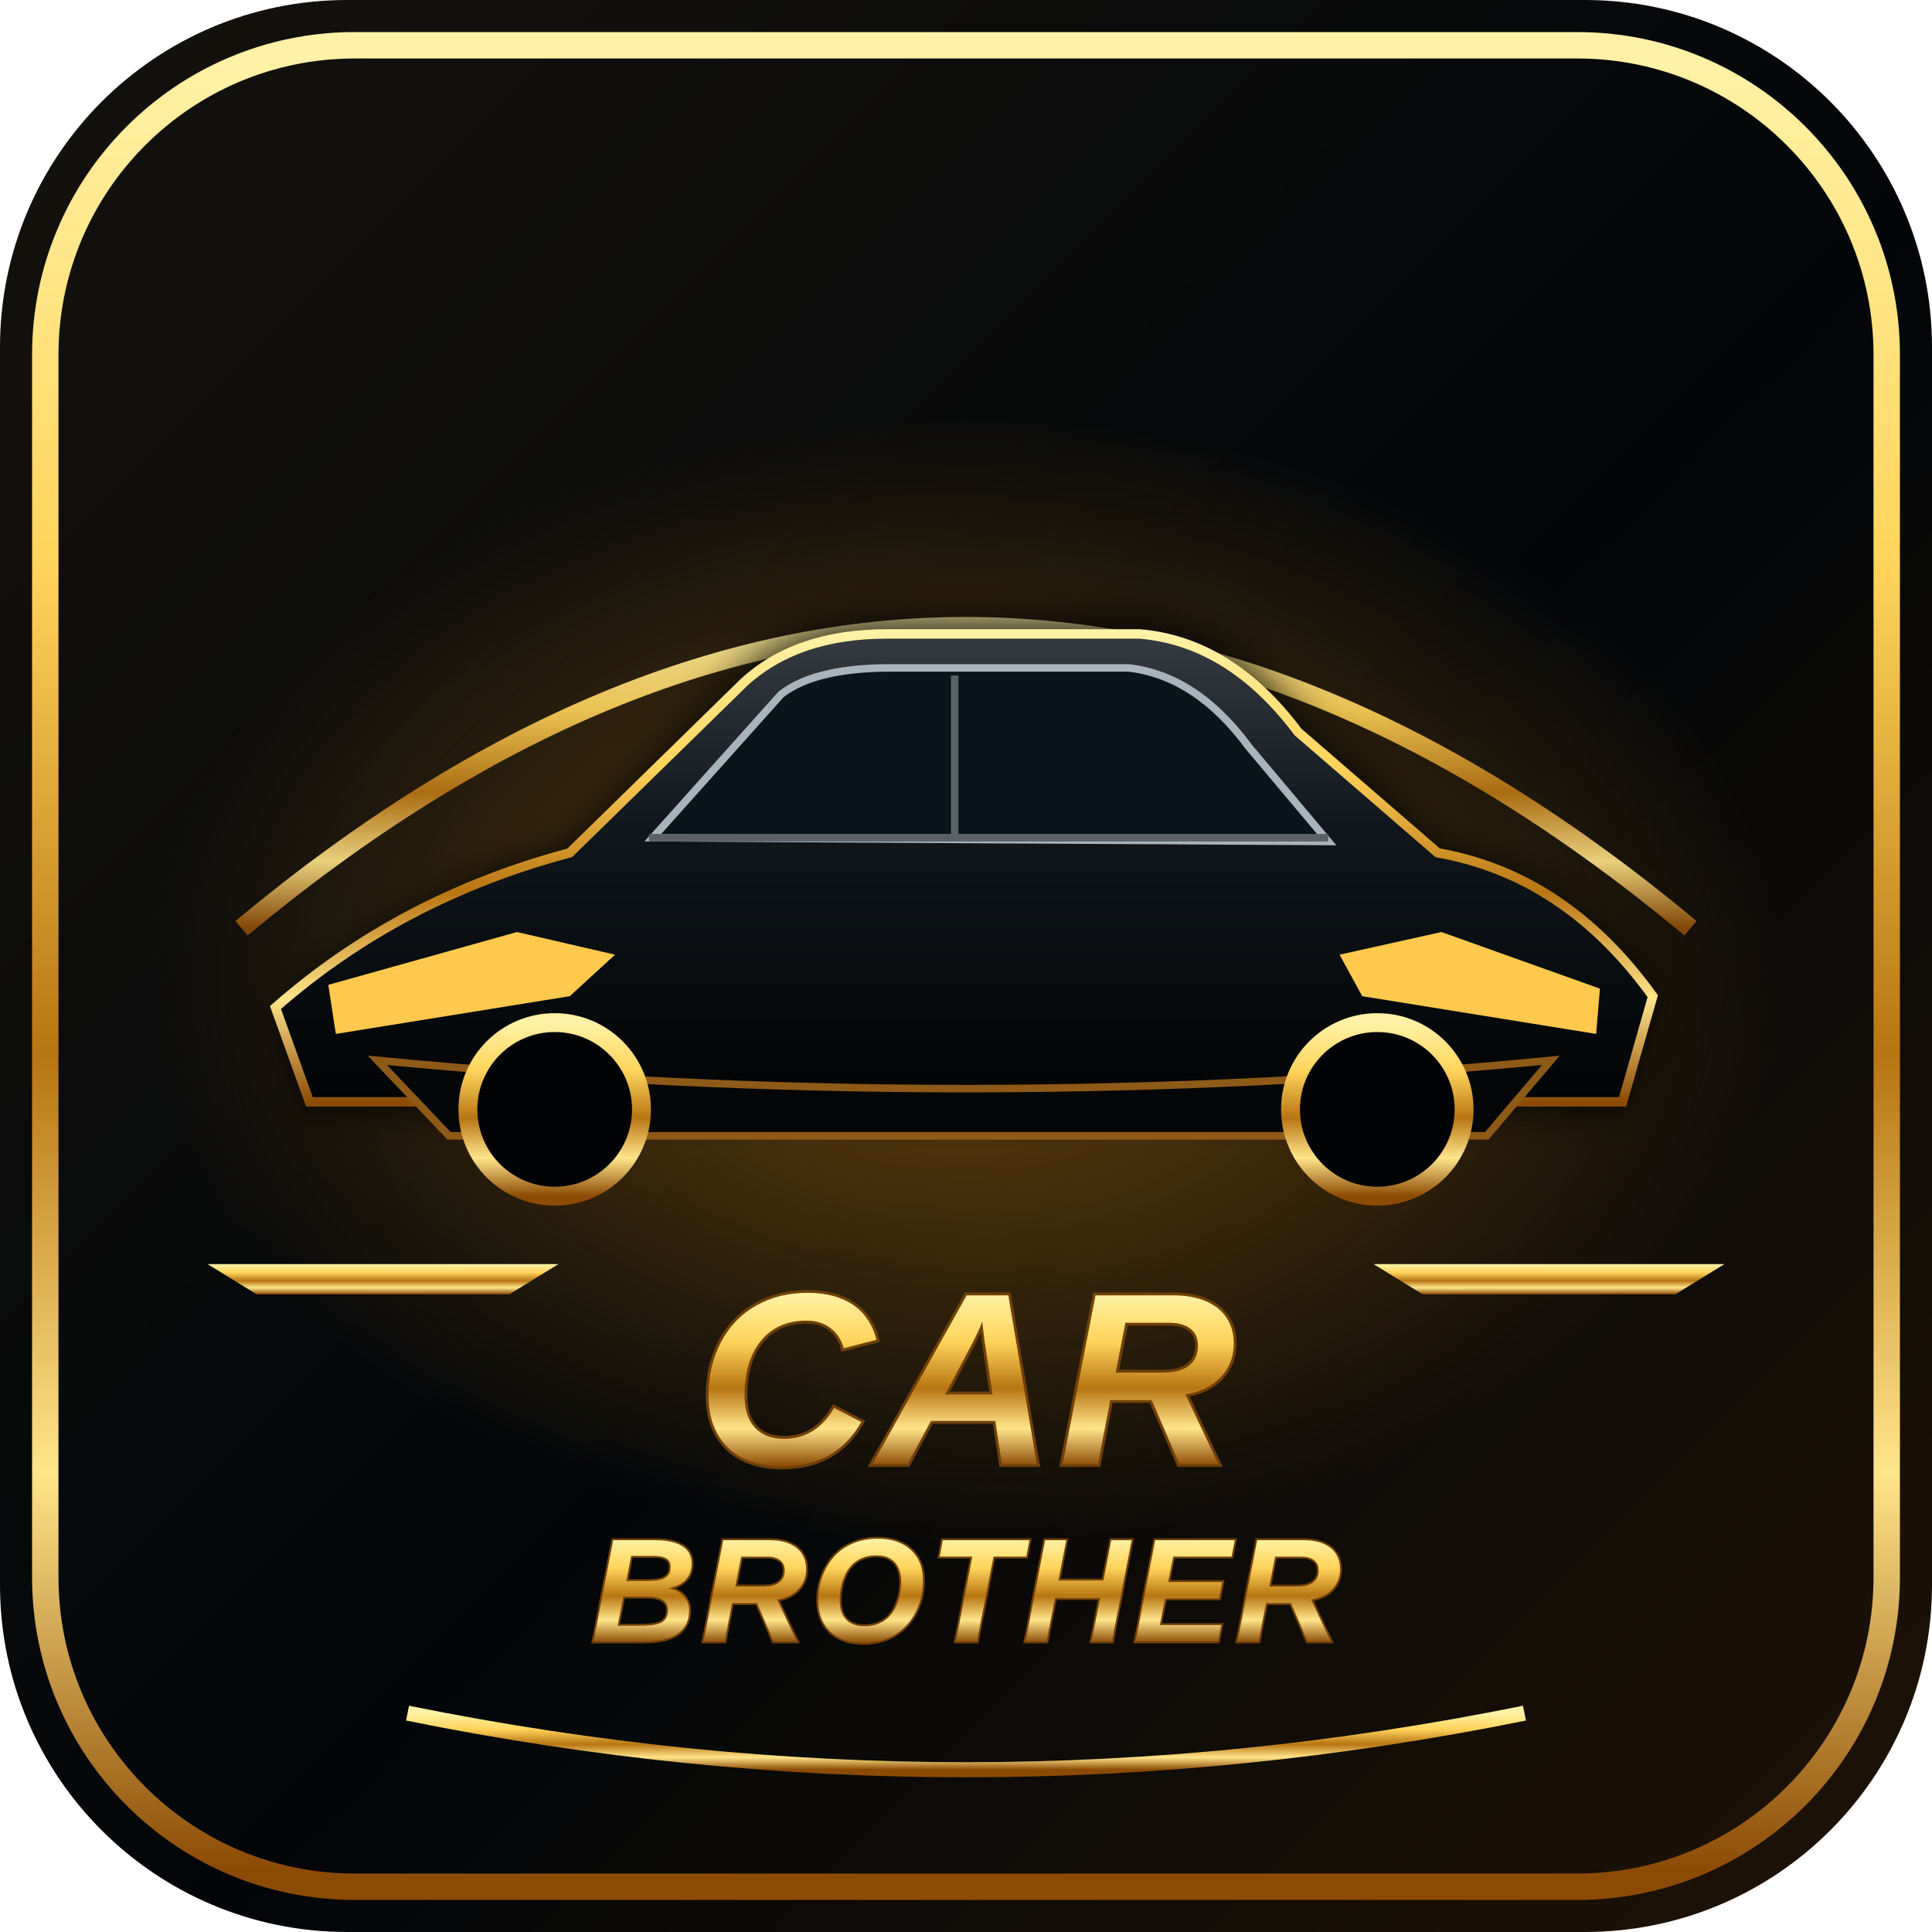
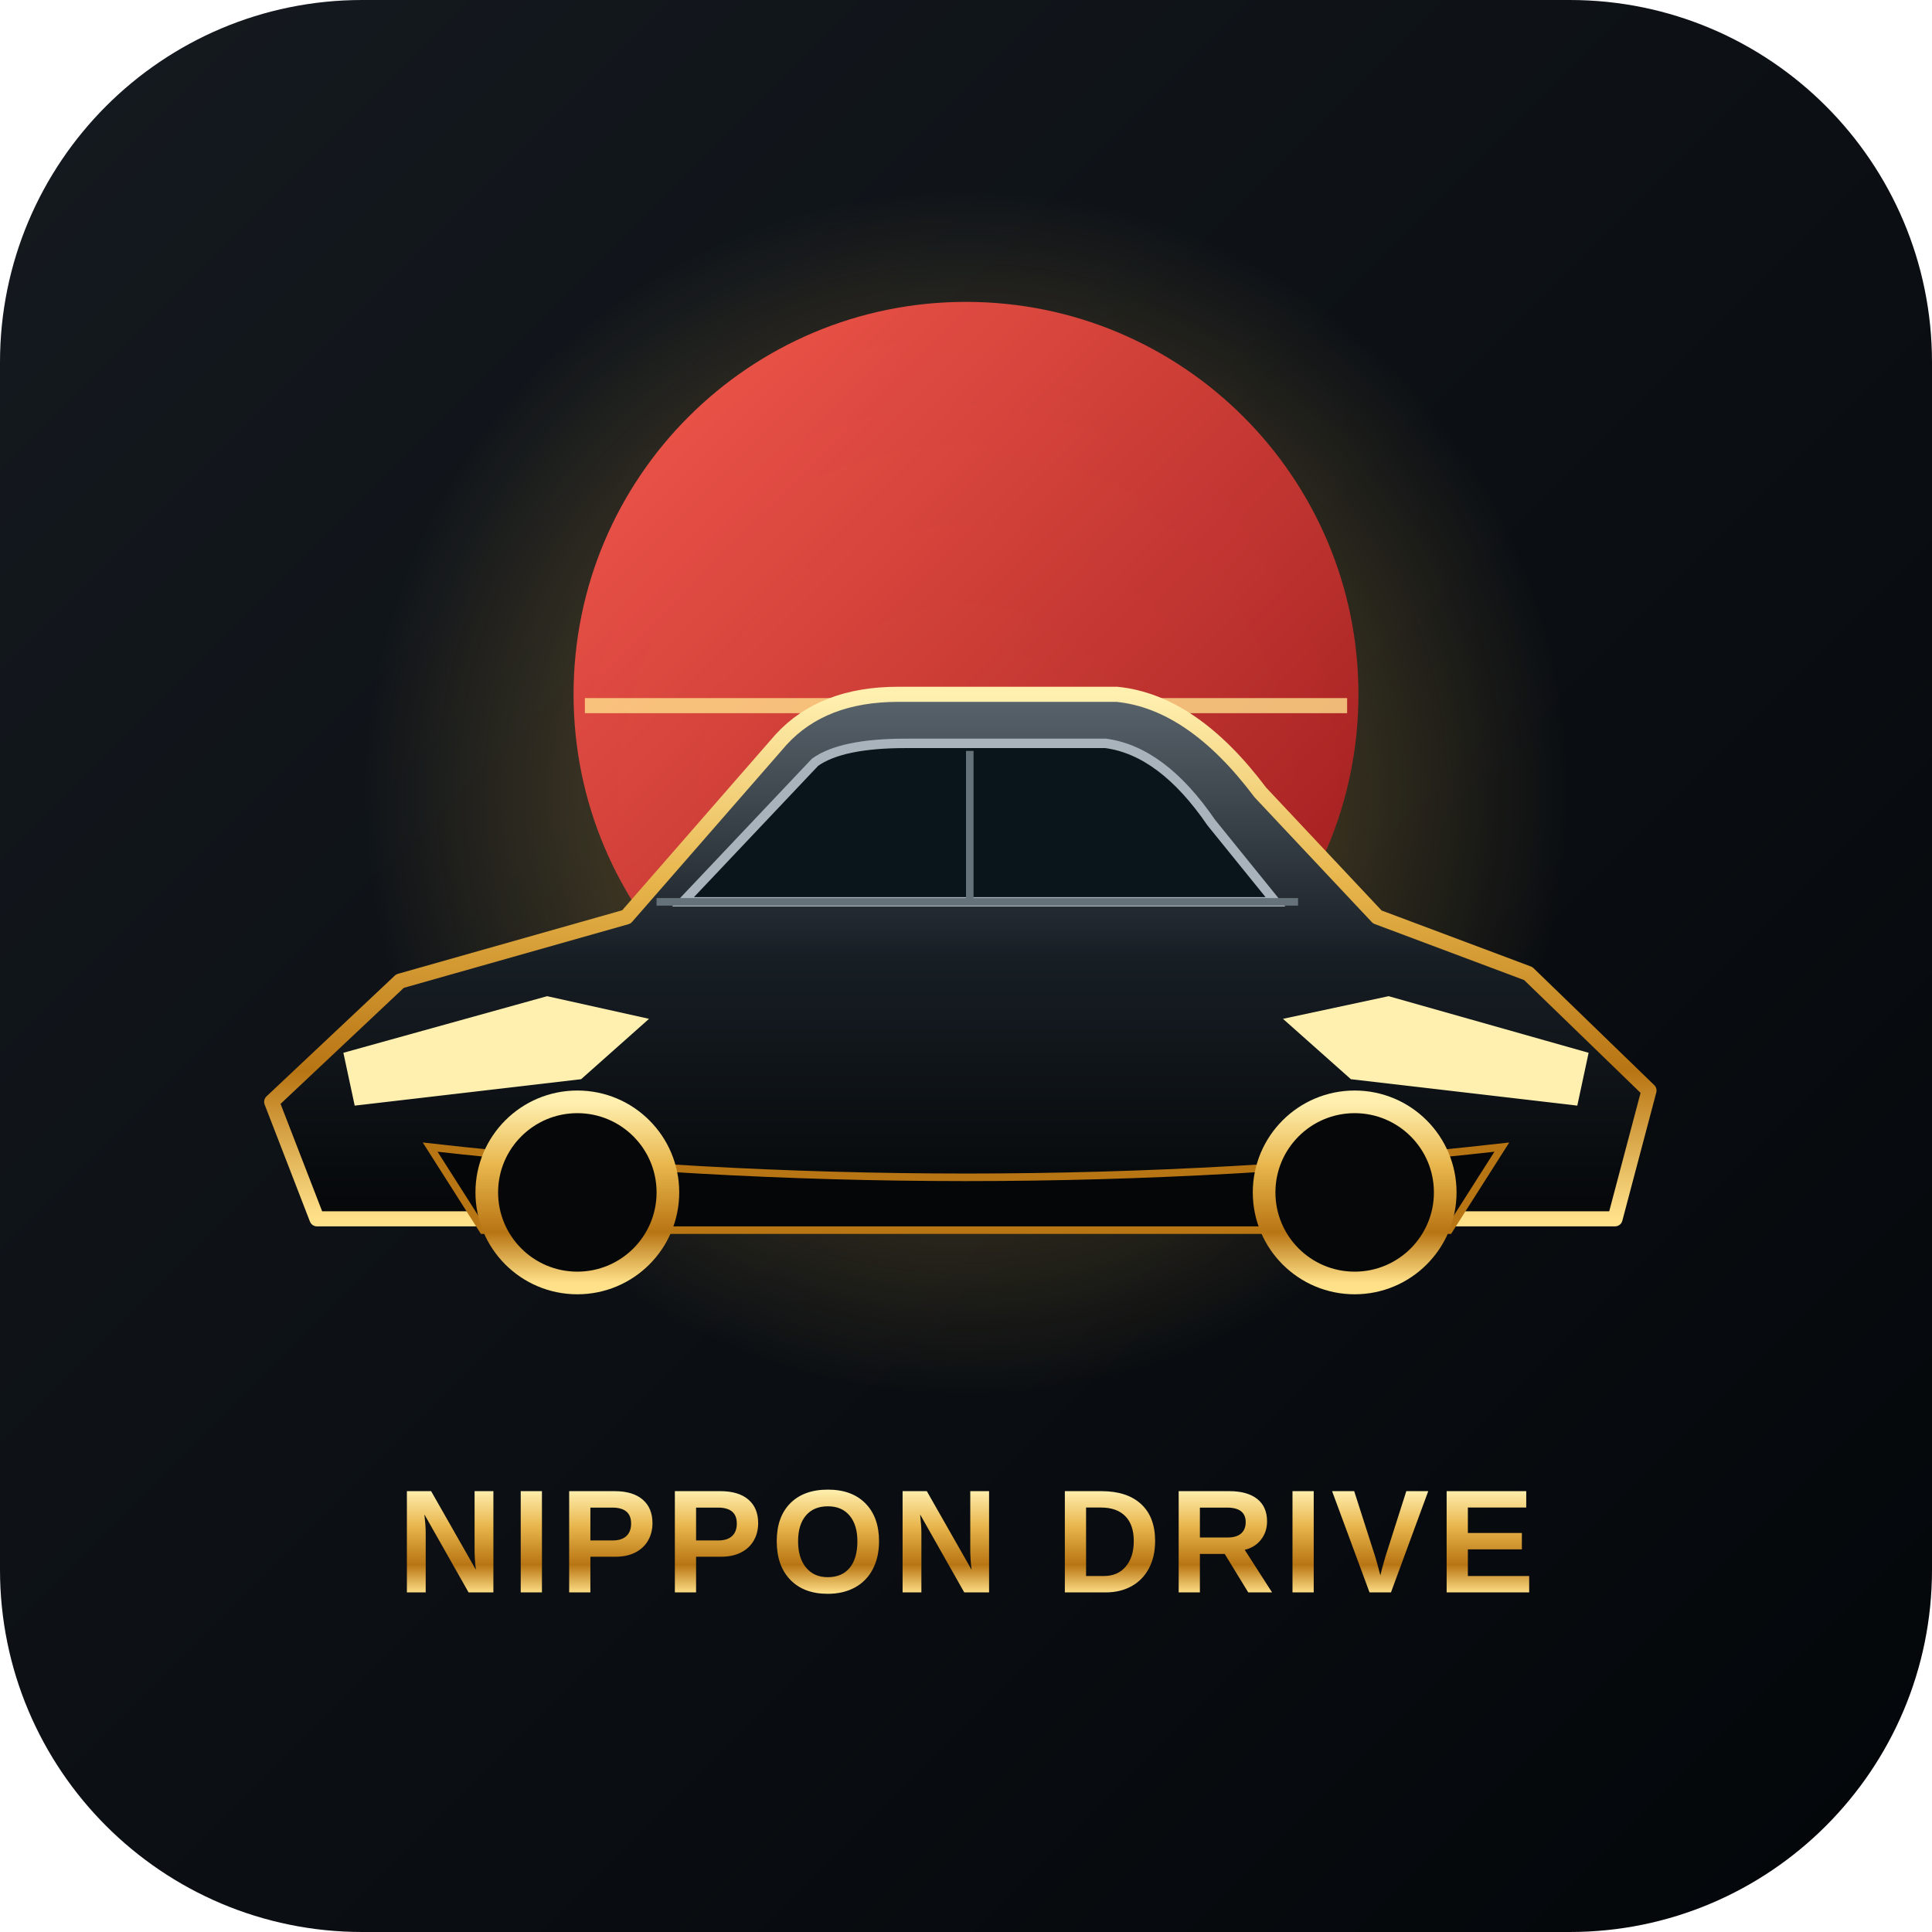
- <svg xmlns="http://www.w3.org/2000/svg" viewBox="0 0 512 512">
+ <svg xmlns="http://www.w3.org/2000/svg" viewBox="0 0 512 512" role="img" aria-labelledby="title">
  <defs>
    <linearGradient id="bg" x1="0" y1="0" x2="1" y2="1">
-       <stop stop-color="#15120d" />
-       <stop offset=".55" stop-color="#030609" />
-       <stop offset="1" stop-color="#201306" />
+       <stop stop-color="#151a20" />
+       <stop offset="1" stop-color="#030609" />
    </linearGradient>
    <linearGradient id="gold" x1="0" y1="0" x2="0" y2="1">
-       <stop stop-color="#fff2a6" />
-       <stop offset=".28" stop-color="#ffd45b" />
-       <stop offset=".55" stop-color="#b87513" />
-       <stop offset=".78" stop-color="#ffe58a" />
-       <stop offset="1" stop-color="#8c4b05" />
+       <stop stop-color="#fff0b0" />
+       <stop offset=".35" stop-color="#e8b64d" />
+       <stop offset=".72" stop-color="#b87513" />
+       <stop offset="1" stop-color="#ffe18a" />
+     </linearGradient>
+     <linearGradient id="red" x1="0" y1="0" x2="1" y2="1">
+       <stop stop-color="#ff5d4f" />
+       <stop offset="1" stop-color="#9e171b" />
    </linearGradient>
    <linearGradient id="car" x1="0" y1="0" x2="0" y2="1">
-       <stop stop-color="#353b40" />
-       <stop offset=".4" stop-color="#11171c" />
-       <stop offset="1" stop-color="#020304" />
+       <stop stop-color="#59636b" />
+       <stop offset=".5" stop-color="#171e24" />
+       <stop offset="1" stop-color="#050709" />
    </linearGradient>
-     <radialGradient id="glow">
-       <stop stop-color="#b87513" stop-opacity=".75" />
-       <stop offset="1" stop-color="#b87513" stop-opacity="0" />
+     <radialGradient id="sun">
+       <stop stop-color="#e8b64d" stop-opacity=".5" />
+       <stop offset="1" stop-color="#e8b64d" stop-opacity="0" />
    </radialGradient>
-     <filter id="shadow" x="-30%" y="-30%" width="160%" height="160%">
-       <feGaussianBlur stdDeviation="5" />
-     </filter>
  </defs>
-   <rect width="512" height="512" rx="92" fill="url(#bg)" />
-   <ellipse cx="256" cy="260" rx="220" ry="150" fill="url(#glow)" opacity=".75" />
-   <rect x="12" y="12" width="488" height="488" rx="82" fill="none" stroke="url(#gold)" stroke-width="7" />
-   <path d="M64 246 Q256 86 448 246" fill="none" stroke="url(#gold)" stroke-width="5" opacity=".9" />
-   <path d="M74 270 Q105 238 150 225 L198 177 Q212 164 235 164 L302 164 Q326 166 344 190 L382 225 Q414 231 438 264 L429 294 L82 294Z" fill="#000" opacity=".8" filter="url(#shadow)" />
-   <path d="M73 267 Q106 238 151 226 L197 181 Q211 168 235 168 L302 168 Q326 170 344 194 L381 226 Q415 232 438 264 L430 292 L82 292Z" fill="url(#car)" stroke="url(#gold)" stroke-width="2.5" />
-   <path d="M173 222 L207 184 Q216 177 236 177 L299 177 Q317 179 331 198 L352 223Z" fill="#0a141b" stroke="#a9b3bb" stroke-width="2" />
-   <path d="M253 179 L253 222 M172 222 L352 222" stroke="#5b6267" stroke-width="2" />
-   <path d="M87 261 L137 247 L163 253 L151 264 L89 274Z" fill="#ffc94d" />
-   <path d="M355 253 L382 247 L424 262 L423 274 L361 264Z" fill="#ffc94d" />
-   <path d="M100 281 Q256 296 411 281 L394 301 L119 301Z" fill="#050607" stroke="#8d5a18" stroke-width="2" />
-   <circle cx="147" cy="294" r="23" fill="#020304" stroke="url(#gold)" stroke-width="5" />
-   <circle cx="365" cy="294" r="23" fill="#020304" stroke="url(#gold)" stroke-width="5" />
-   <path d="M55 335 H148 L135 343 H68Z M364 335 H457 L444 343 H377Z" fill="url(#gold)" />
-   <text x="256" y="388" text-anchor="middle" font-family="Arial, Helvetica, sans-serif" font-size="65" font-weight="900" font-style="italic" letter-spacing="1" fill="url(#gold)" stroke="#6f4009" stroke-width="1.5" paint-order="stroke">CAR</text>
-   <text x="256" y="435" text-anchor="middle" font-family="Arial, Helvetica, sans-serif" font-size="39" font-weight="900" font-style="italic" letter-spacing="1" fill="url(#gold)" stroke="#6f4009" stroke-width="1" paint-order="stroke">BROTHER</text>
-   <path d="M108 454 Q256 484 404 454" fill="none" stroke="url(#gold)" stroke-width="4" />
+   <rect width="512" height="512" rx="96" fill="url(#bg)" />
+   <circle cx="256" cy="210" r="160" fill="url(#sun)" />
+   <circle cx="256" cy="184" r="104" fill="url(#red)" opacity=".95" />
+   <path d="M155 187H357" stroke="#ffdf8b" stroke-width="4" opacity=".8" />
+   <path d="M72 292L106 260L166 243L207 196Q218 184 238 184H296Q316 186 334 210L365 243L405 258L437 289L428 323H84Z" fill="url(#car)" stroke="url(#gold)" stroke-width="4" stroke-linejoin="round" />
+   <path d="M181 239L216 202Q223 197 240 197H293Q308 199 321 218L338 239Z" fill="#0a141b" stroke="#a9b3bb" stroke-width="2.5" />
+   <path d="M257 199V238M174 239H344" stroke="#66727a" stroke-width="2" />
+   <path d="M91 279L145 264L172 270L154 286L94 293Z M340 270L368 264L421 279L418 293L358 286Z" fill="#fff0b0" />
+   <path d="M114 304Q256 320 398 304L384 326H128Z" fill="#050607" stroke="#b87513" stroke-width="2" />
+   <circle cx="153" cy="316" r="24" fill="#050709" stroke="url(#gold)" stroke-width="6" />
+   <circle cx="359" cy="316" r="24" fill="#050709" stroke="url(#gold)" stroke-width="6" />
+   <path d="M110 374H402" stroke="url(#gold)" stroke-width="5" stroke-linecap="round" />
+   <text x="256" y="422" text-anchor="middle" font-family="Arial,Helvetica,sans-serif" font-size="39" font-weight="800" letter-spacing="2" fill="url(#gold)">NIPPON DRIVE</text>
</svg>
